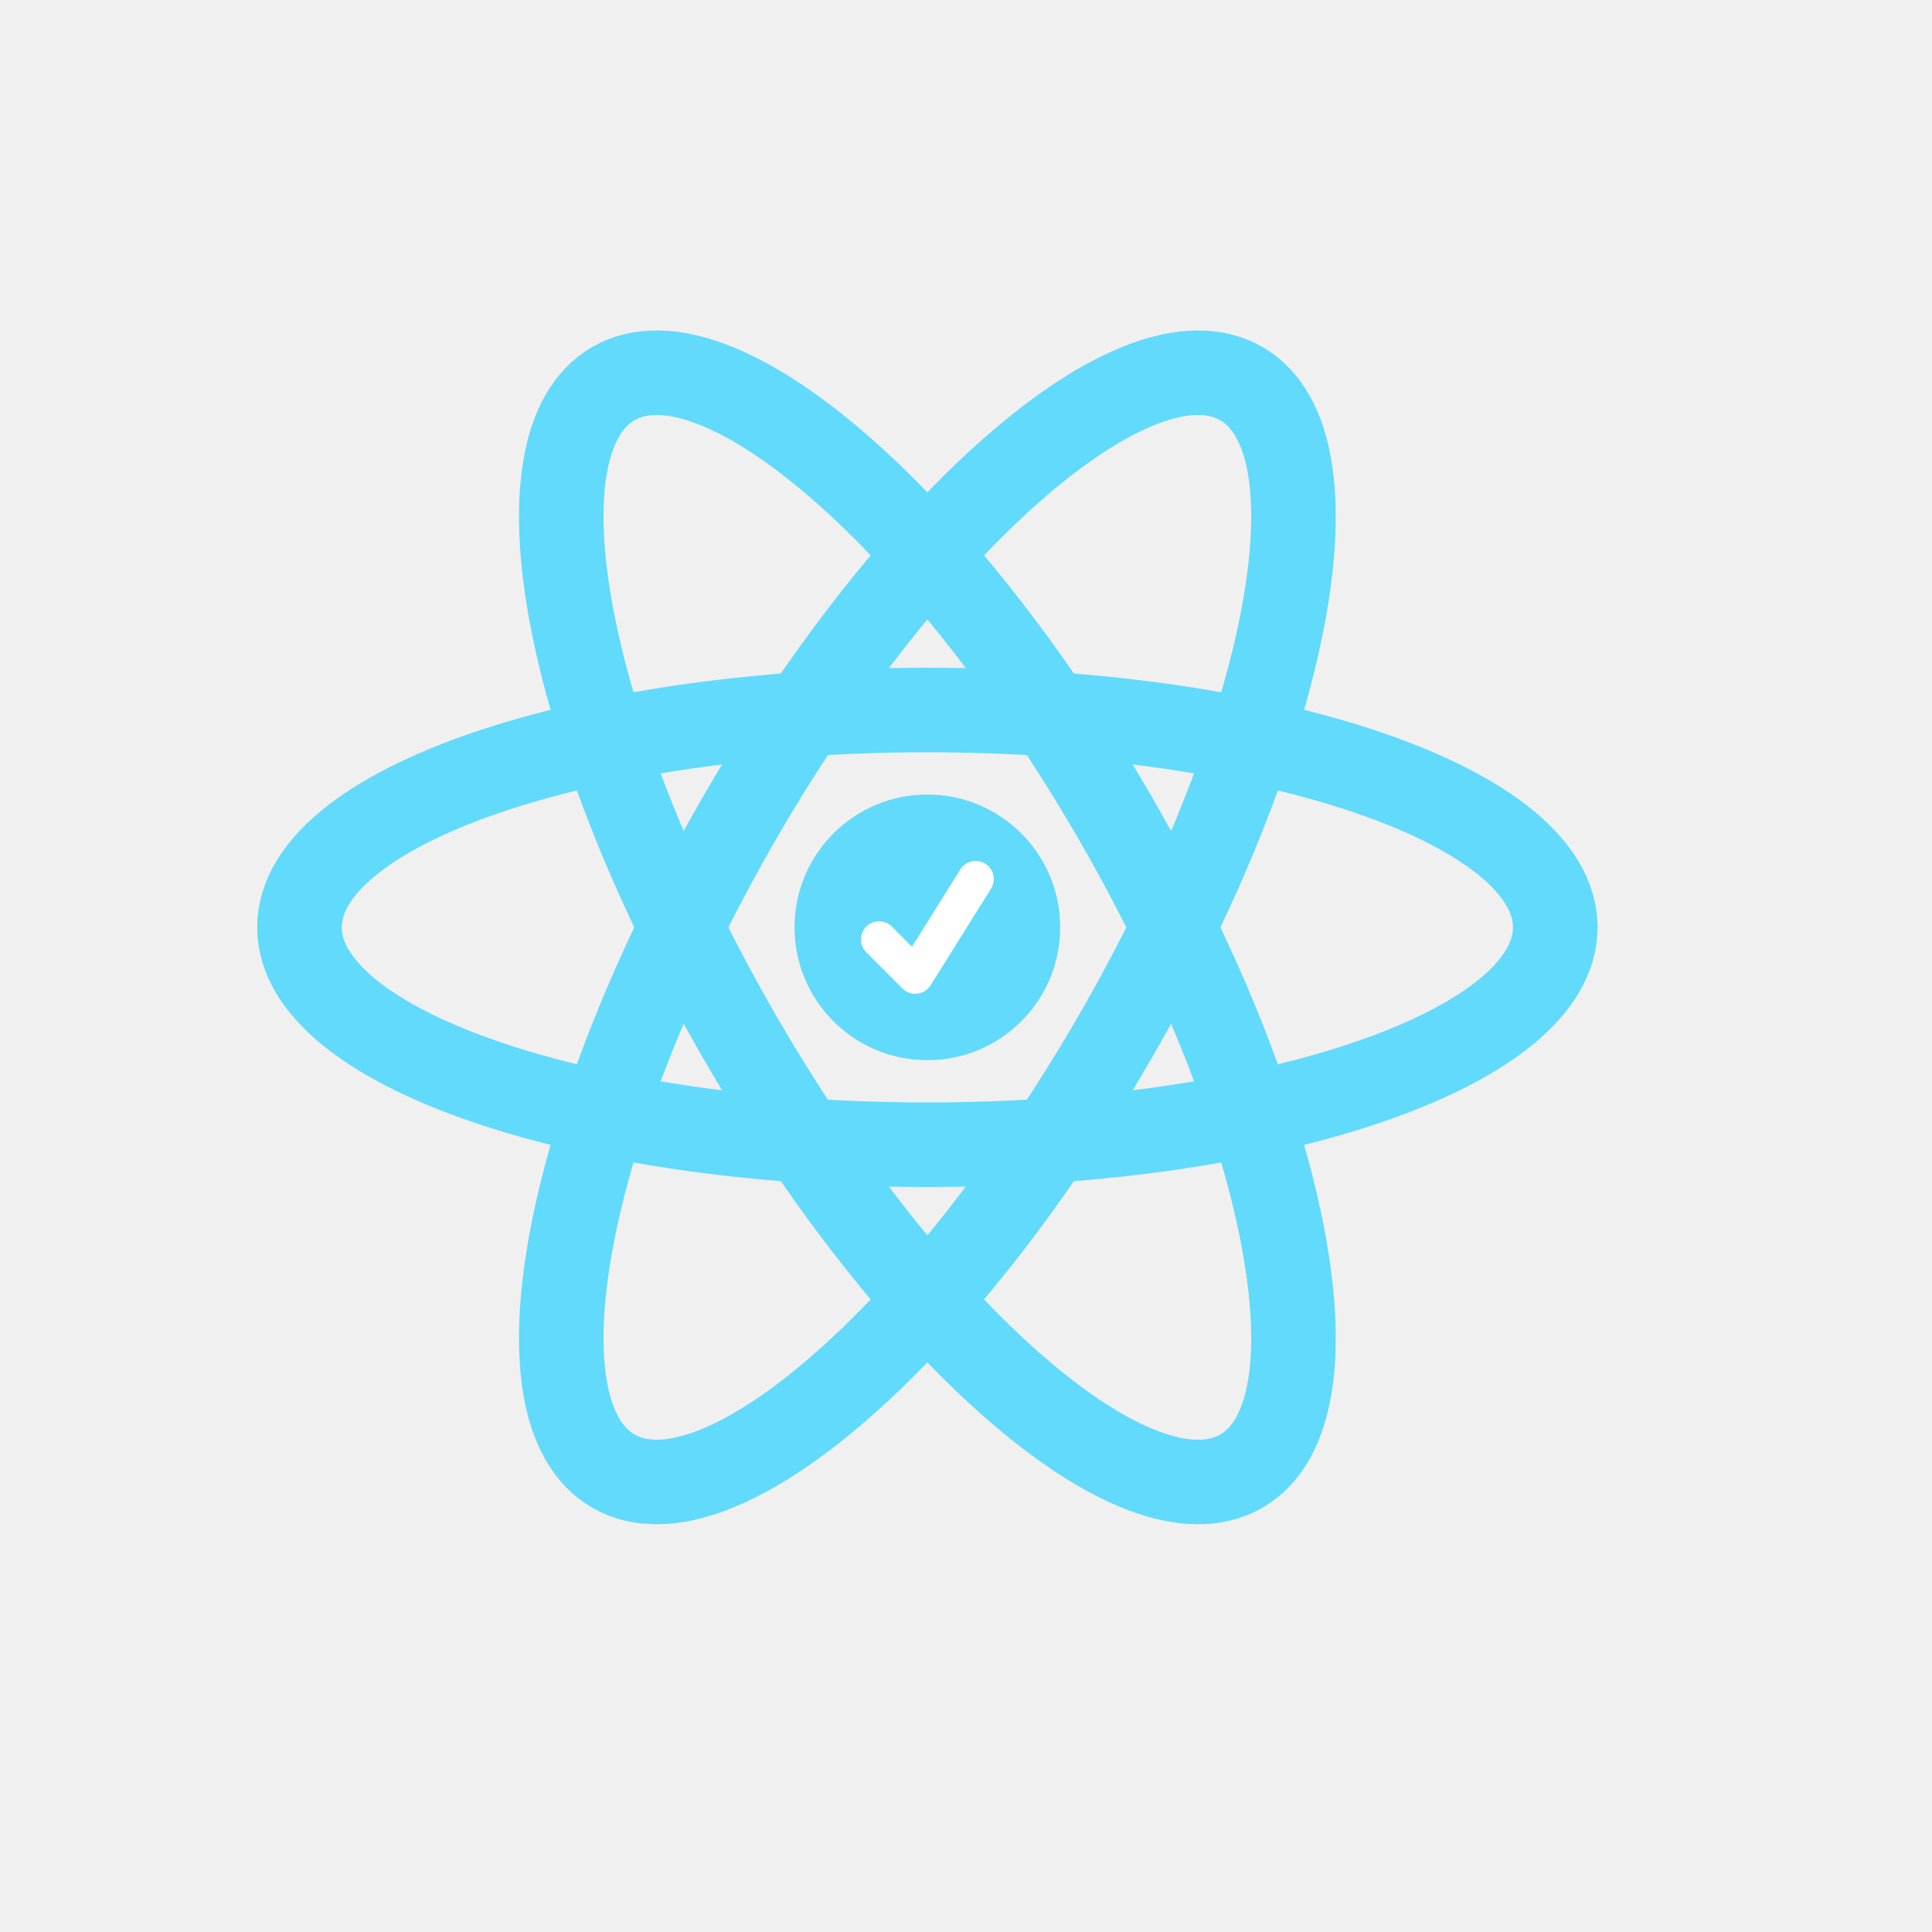
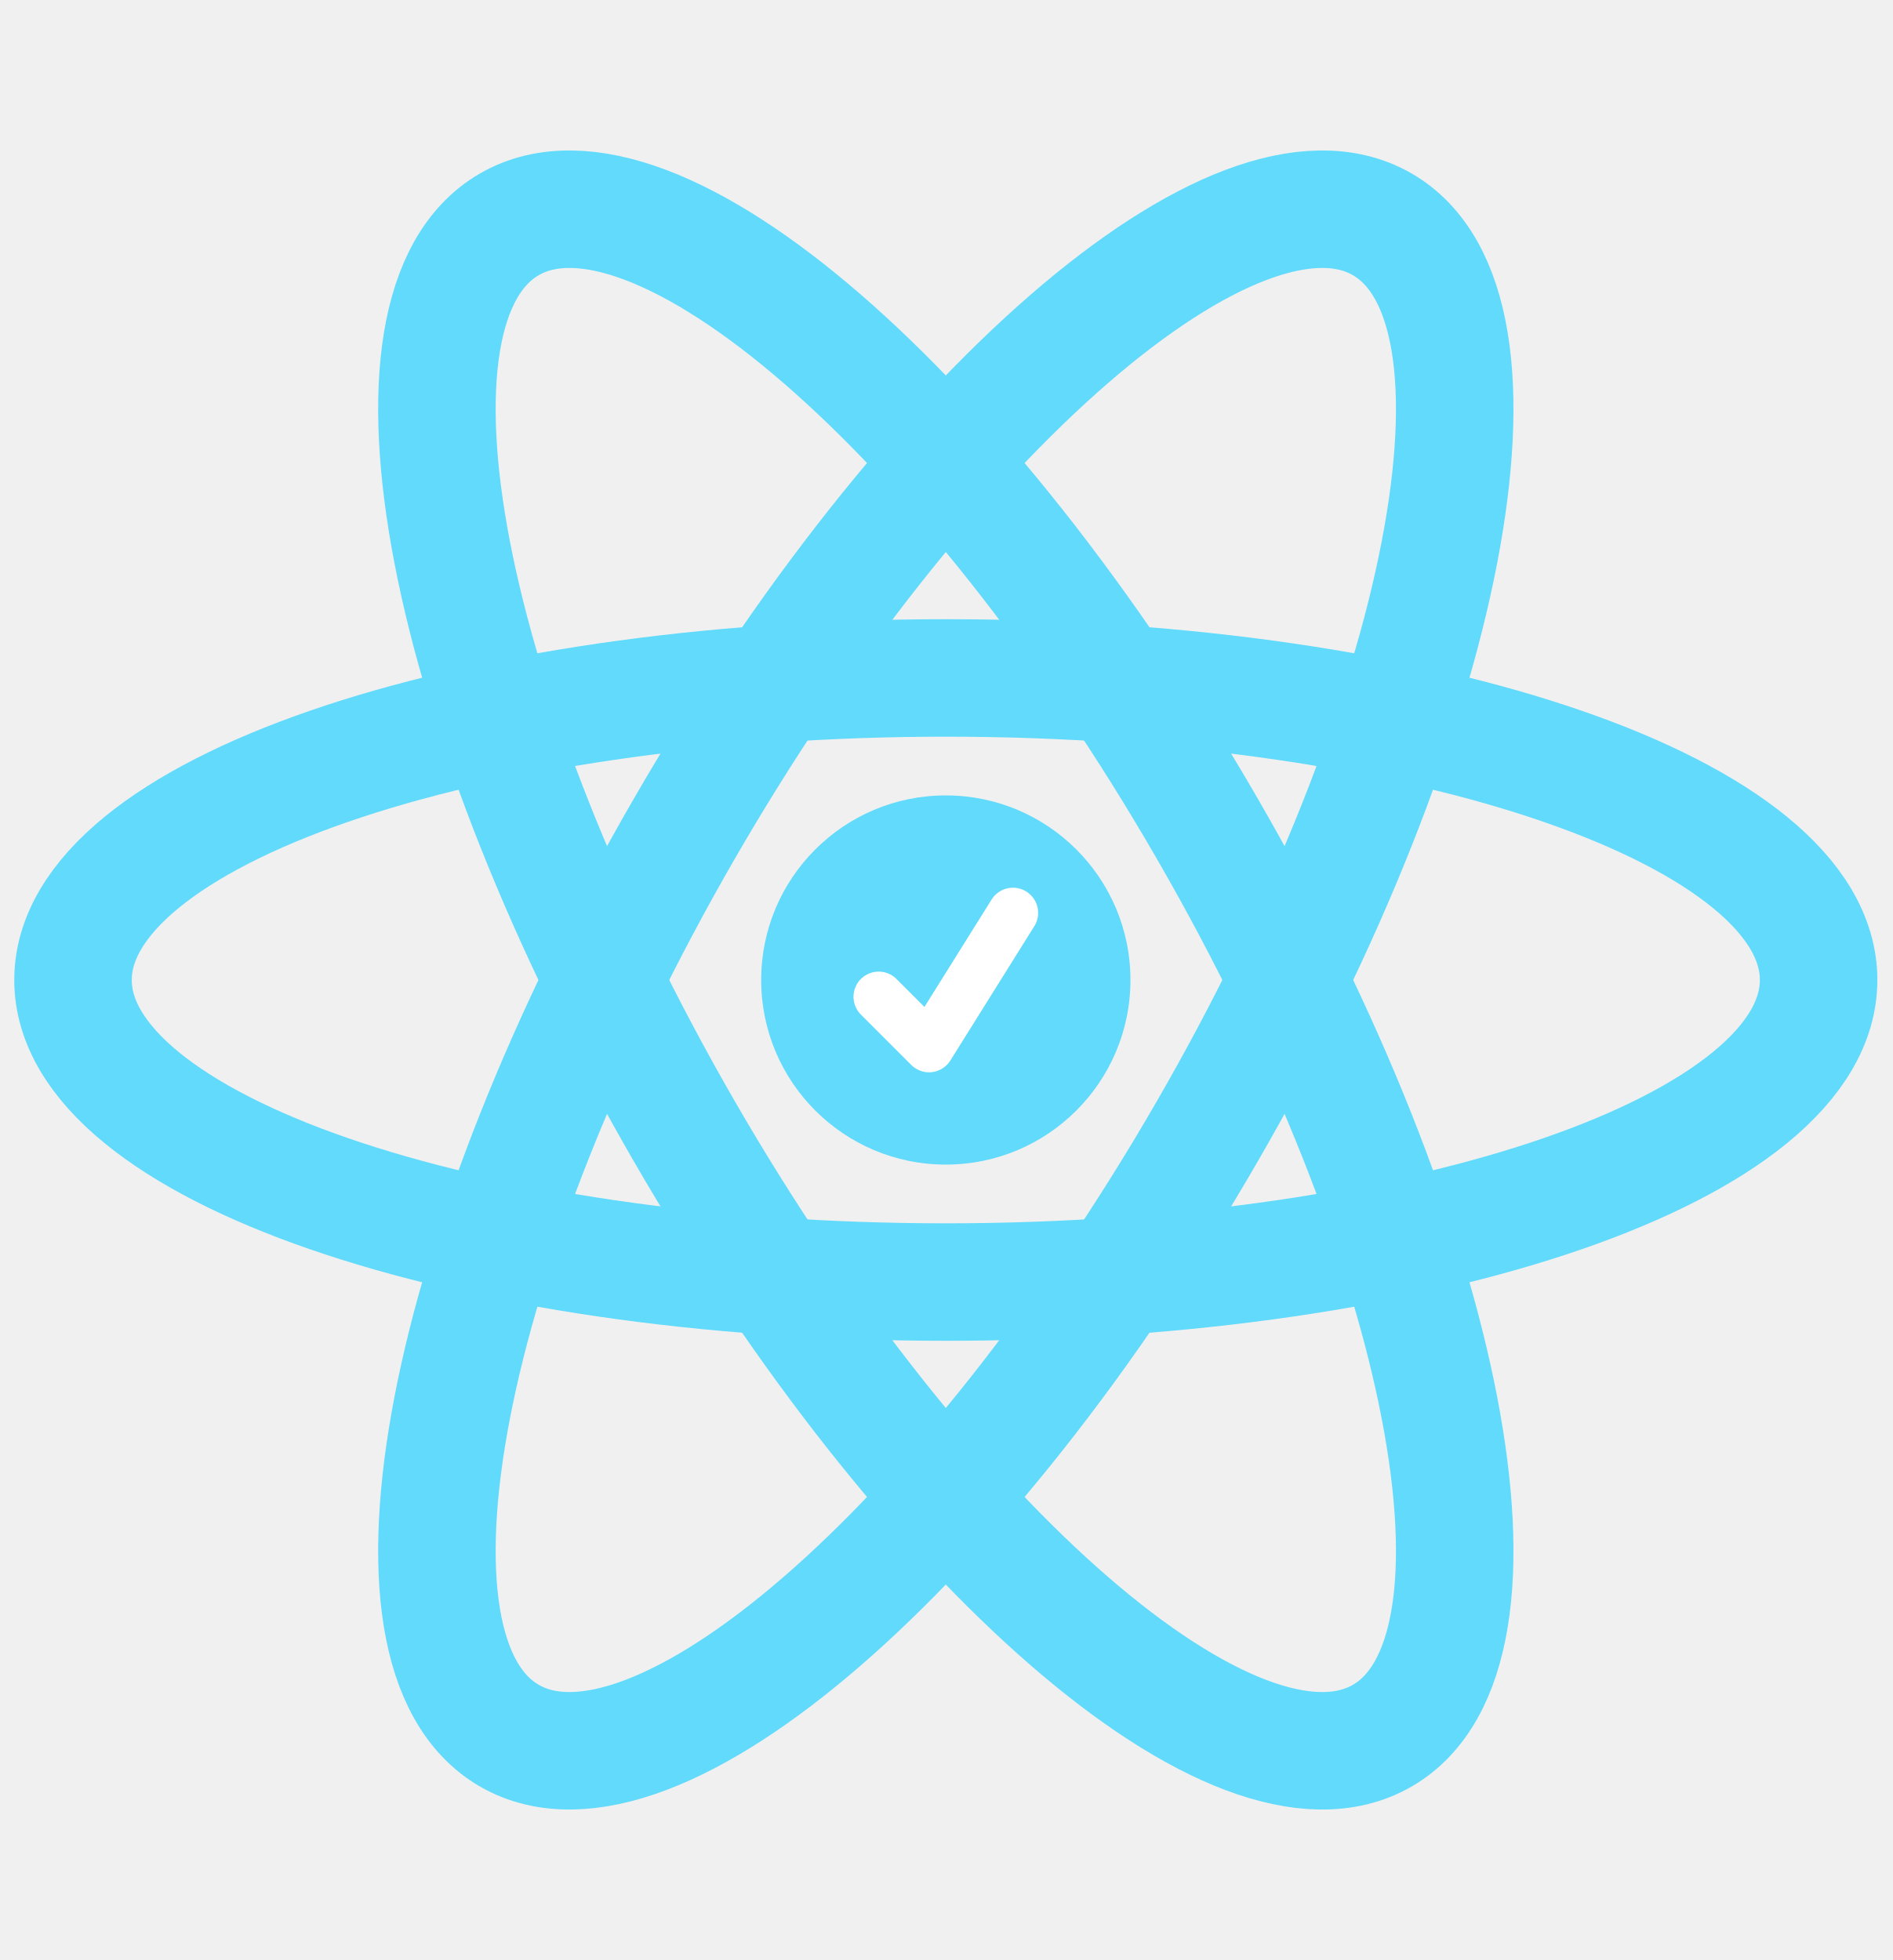
- <svg xmlns="http://www.w3.org/2000/svg" width="32" height="32" viewBox="0 0 32 32" fill="none">
+ <svg xmlns="http://www.w3.org/2000/svg" fill="none" viewBox="4.09 3.68 22.55 23.36">
  <g transform="scale(0.8) translate(3.2, 3.2)">
    <ellipse cx="16" cy="16" rx="13" ry="4.5" stroke="#61DAFB" stroke-width="1.75" transform="rotate(0 16 16)" />
    <ellipse cx="16" cy="16" rx="13" ry="4.5" stroke="#61DAFB" stroke-width="1.75" transform="rotate(60 16 16)" />
    <ellipse cx="16" cy="16" rx="13" ry="4.5" stroke="#61DAFB" stroke-width="1.75" transform="rotate(-60 16 16)" />
    <circle cx="16" cy="16" r="2.75" fill="#61DAFB" />
    <path d="M15 16.25L15.75 17L17 15" stroke="white" stroke-width="0.75" stroke-linecap="round" stroke-linejoin="round" />
  </g>
</svg>
